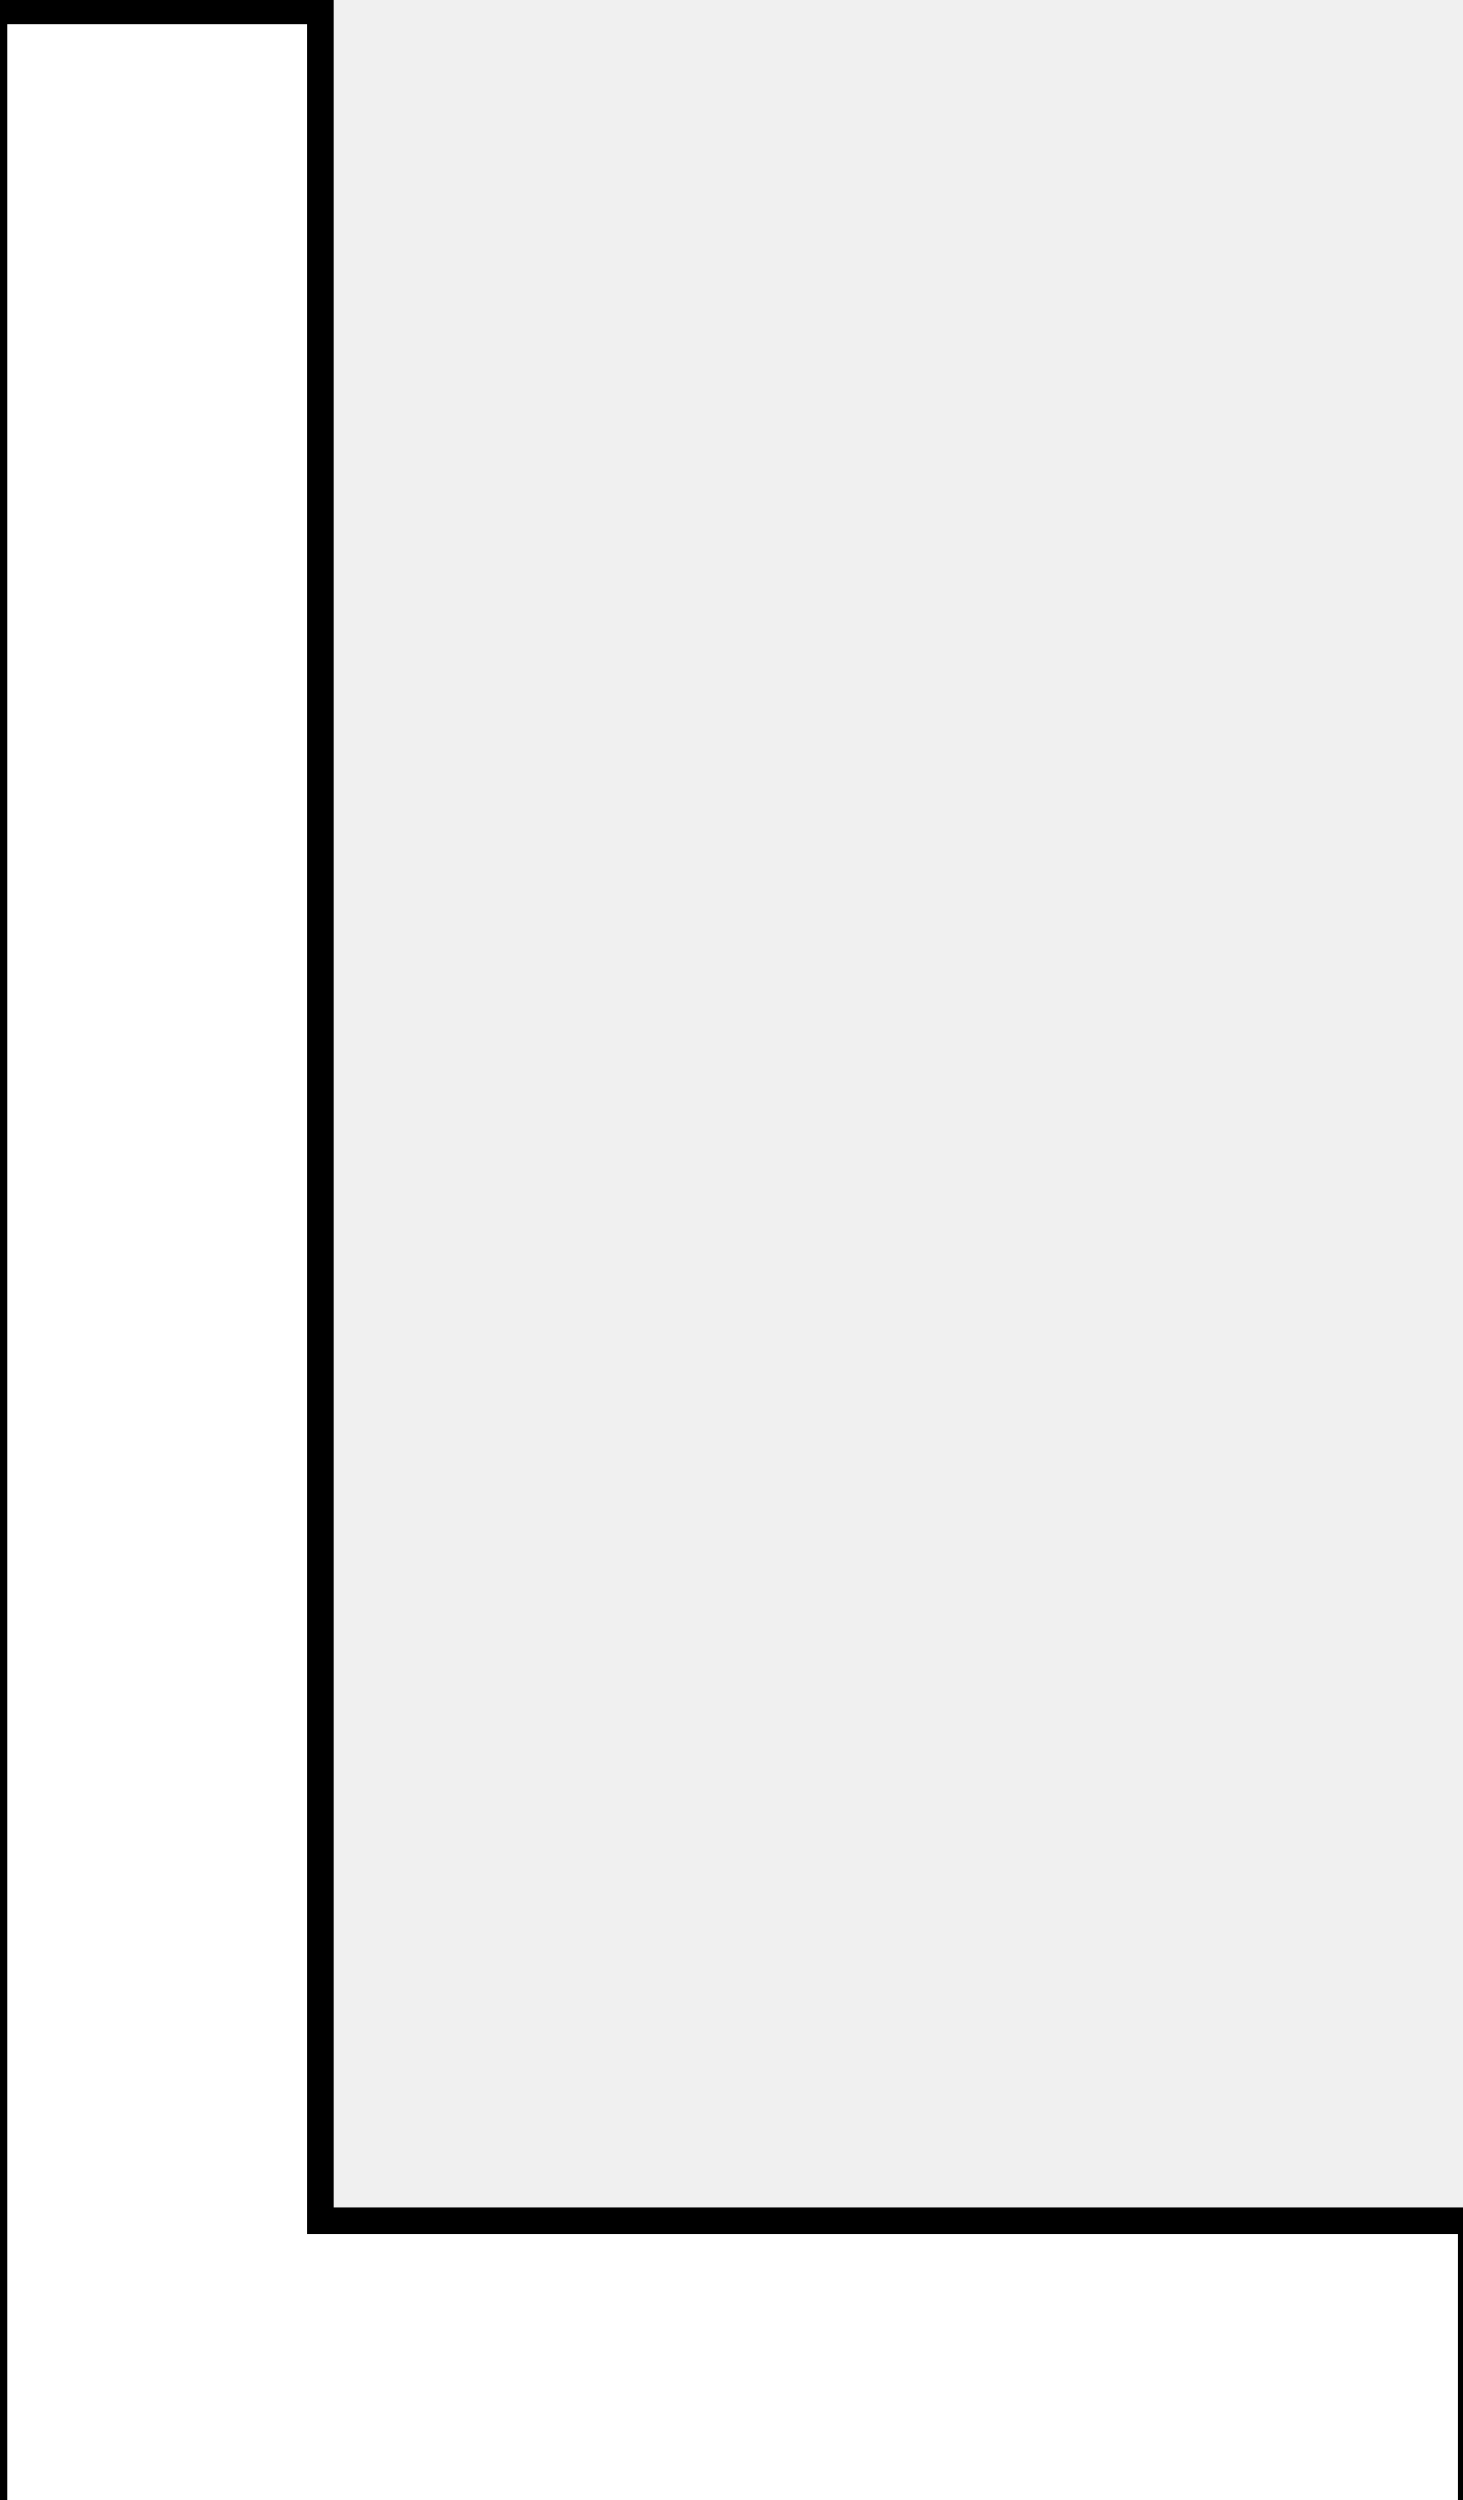
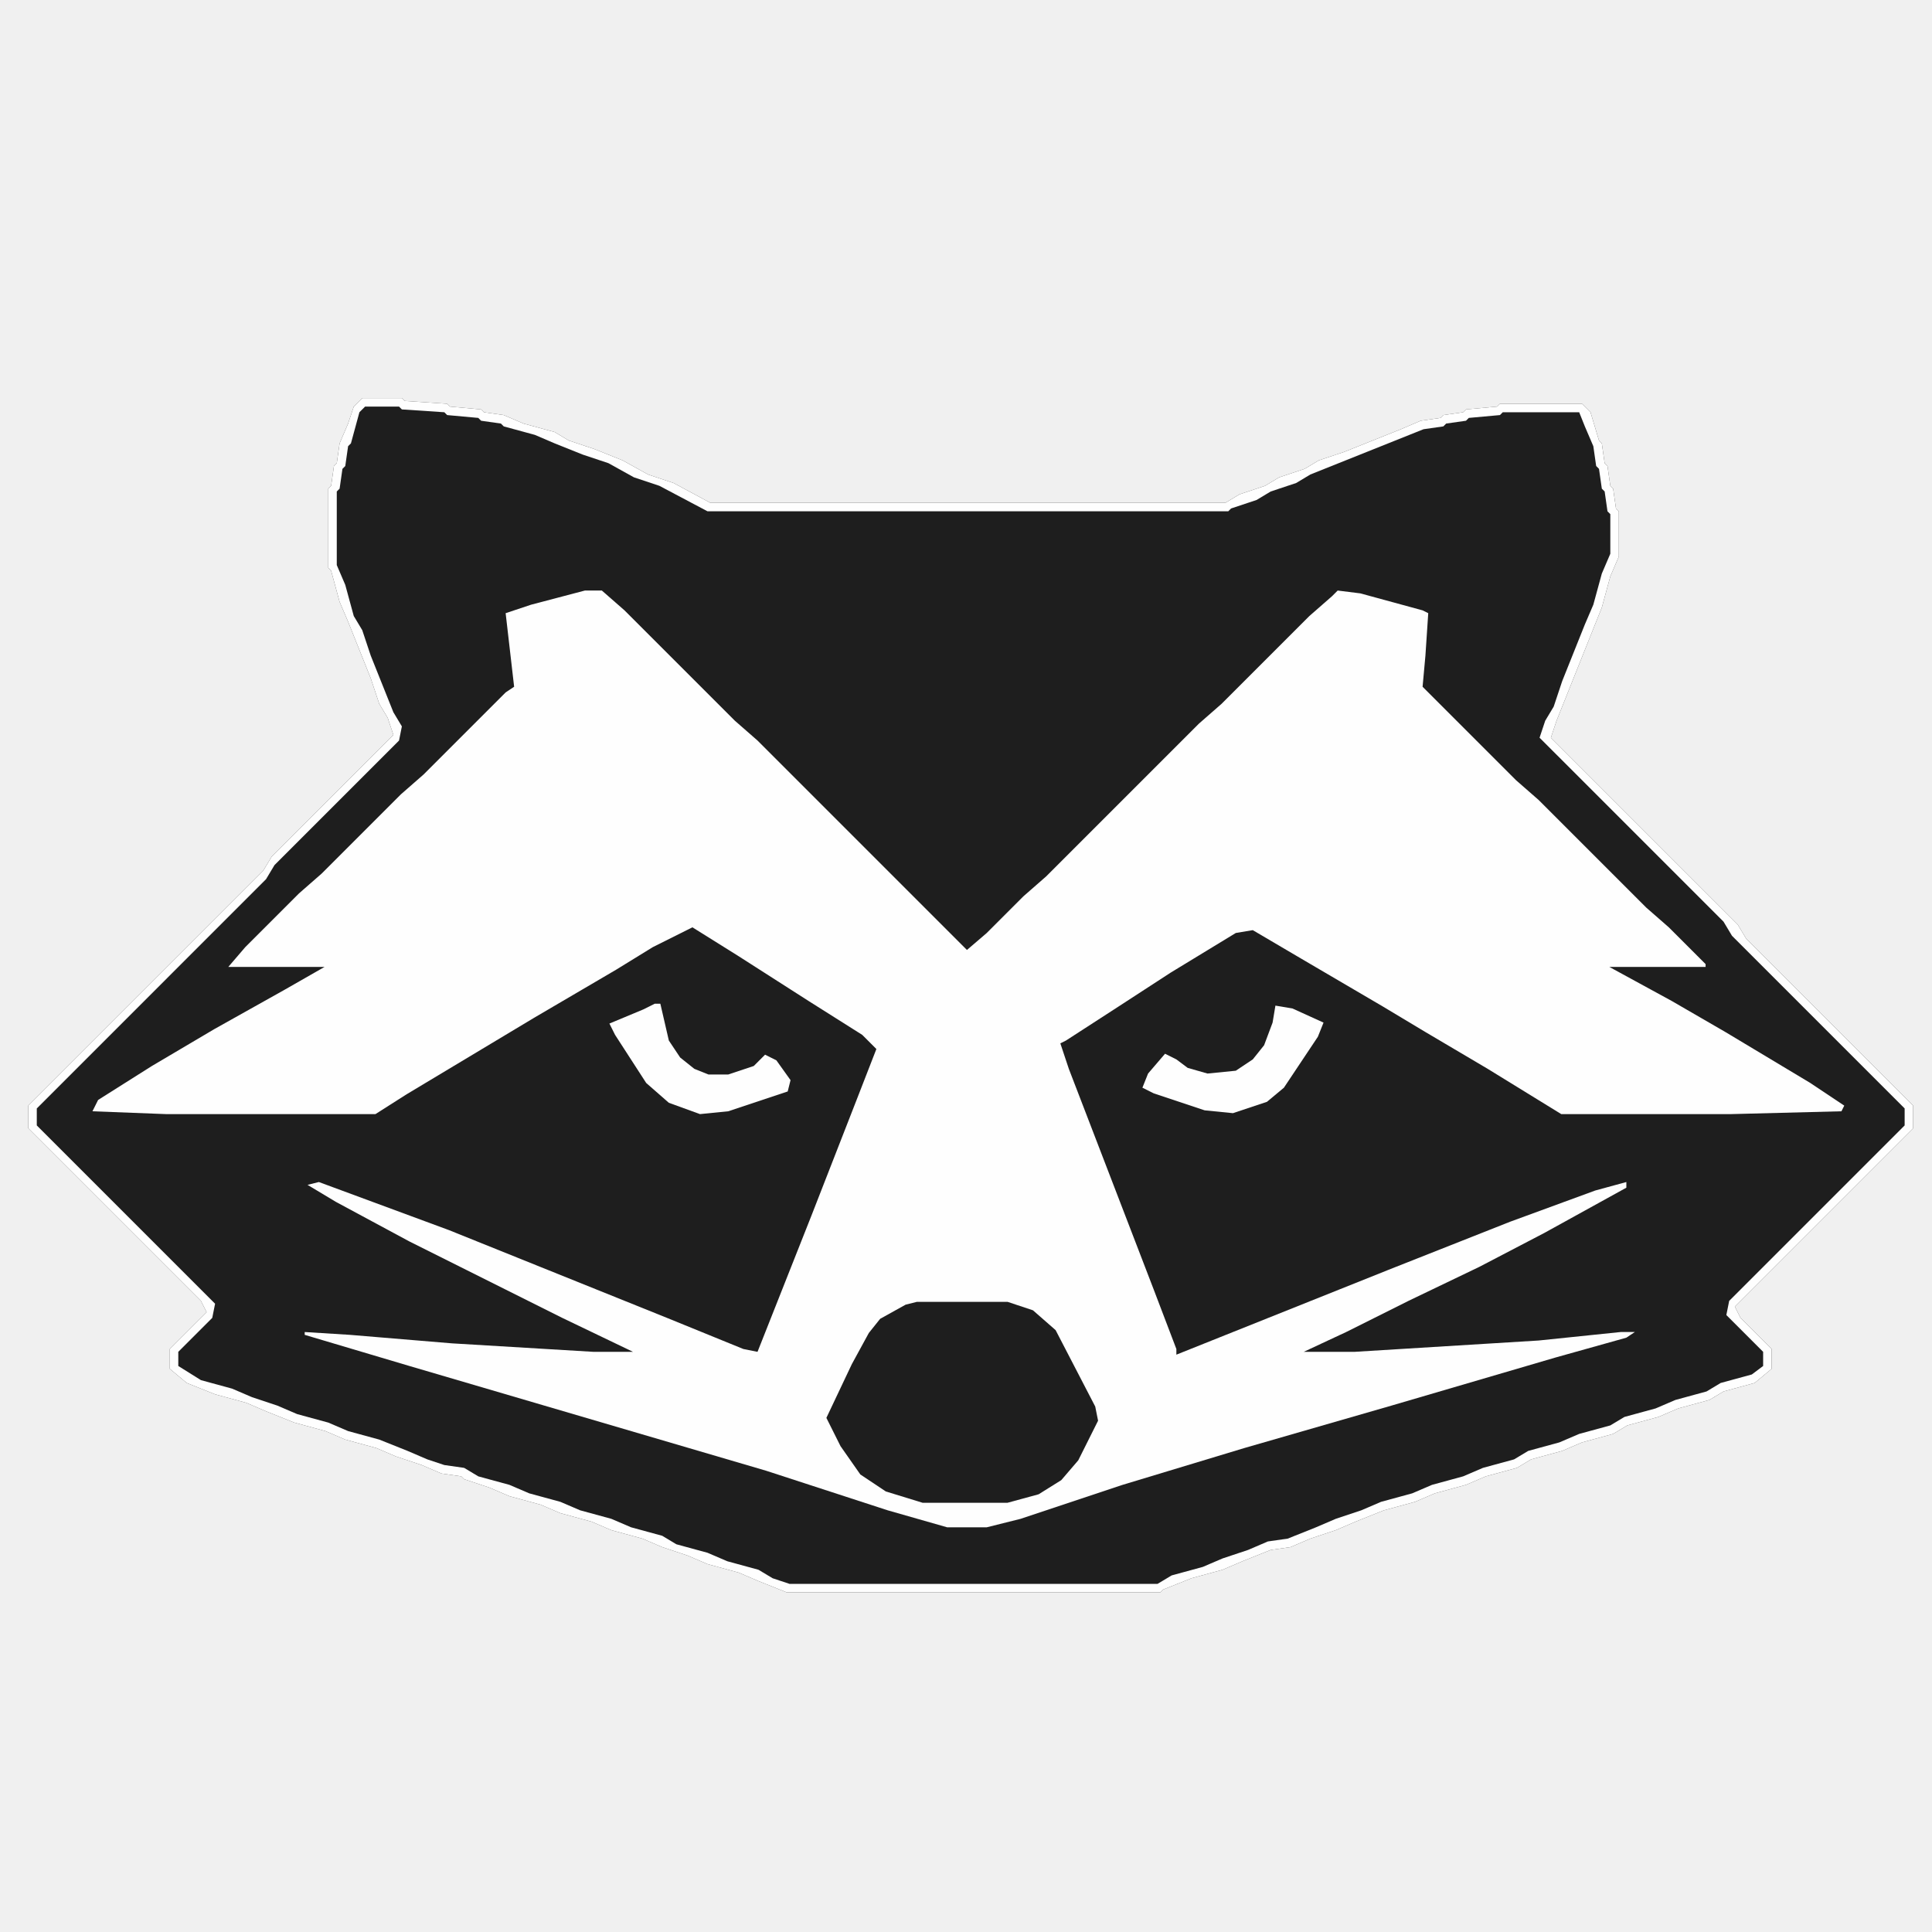
- <svg xmlns="http://www.w3.org/2000/svg" width="55" height="94" viewBox="0 0 55 94" fill="none">
-   <mask id="path-1-outside-1_1_2" maskUnits="userSpaceOnUse" x="-1" y="-1" width="57" height="96" fill="black">
-     <rect fill="white" x="-1" y="-1" width="57" height="96" />
-     <path d="M0.273 94V0.909H11.546V84H54.818V94H0.273Z" />
-   </mask>
-   <path d="M0.273 94V0.909H11.546V84H54.818V94H0.273Z" fill="white" />
-   <path d="M0.273 94H-0.727V95H0.273V94ZM0.273 0.909V-0.091H-0.727V0.909H0.273ZM11.546 0.909H12.546V-0.091H11.546V0.909ZM11.546 84H10.546V85H11.546V84ZM54.818 84H55.818V83H54.818V84ZM54.818 94V95H55.818V94H54.818ZM1.273 94V0.909H-0.727V94H1.273ZM0.273 1.909H11.546V-0.091H0.273V1.909ZM10.546 0.909V84H12.546V0.909H10.546ZM11.546 85H54.818V83H11.546V85ZM53.818 84V94H55.818V84H53.818ZM54.818 93H0.273V95H54.818V93Z" fill="black" mask="url(#path-1-outside-1_1_2)" />
+ <svg xmlns="http://www.w3.org/2000/svg" version="1.1" fill="#1E1E1E" viewBox="0 0 1024 1024" width="1280" height="1280">
+   <path transform="translate(192,211) scale(1.5, 1.5)" d="m0 0h14l1 1 15 1 1 1 11 1 1 1 7 1 7 3 11 3 5 3 9 3 10 4 9 5 9 3 13 7h182l5-3 9-3 5-3 9-3 5-3 9-3 20-8 7-3 7-1 1-1 7-1 1-1 11-1 1-1h29l3 3 3 10 1 1 1 7 1 1 1 7 1 1 1 7 1 1v16l-3 7-3 11-16 40-2 6 66 66 3 5 59 59v8l-63 63 2 4 11 11v7l-6 5-11 3-5 3-11 3-7 3-11 3-5 3-11 3-7 3-11 3-5 3-11 3-7 3-11 3-7 3-11 3-10 4-7 3-9 3-7 3-7 1-10 4-7 3-11 3-10 4-1 1h-132l-10-4-7-3-11-3-7-3-9-3-7-3-11-3-7-3-11-3-7-3-11-3-7-3-9-3-1-1-7-1-7-3-9-3-7-3-11-3-7-3-11-3-10-4-7-3-11-3-10-4-6-5v-7l13-13-2-4-61-61v-8l83-83 3-5 43-43-2-6-3-5-3-9-8-20-3-7-3-11-1-1v-28l1-1 1-7 1-1 1-7 3-7 2-6z" />
+   <path transform="translate(310,313) scale(1.5, 1.5)" d="m0 0h6l8 7 39 39 8 7 74 74 7-6 13-13 8-7 54-54 8-7 31-31 8-7 2-2 8 1 22 6 2 1-1 15-1 11 33 33 8 7 38 38 8 7 13 13v1h-34l22 12 19 11 30 18 12 8-1 2-39 1h-60l-26-16-22-13-15-9-29-17-17-10-6 1-23 14-20 13-17 11-2 1 3 9 30 78 8 21v2l75-30 43-17 30-11 11-3v2l-29 16-23 12-25 12-22 11-15 7h18l65-4 29-3h5l-3 2-25 7-58 17-52 15-43 13-36 12-12 3h-14l-21-6-43-14-126-37-37-11v-1l16 1 36 3 50 3h14l-25-12-54-27-26-14-10-6 4-1 46 17 77 31 27 11 5 1 19-48 16-41 7-18-5-5-19-12-25-16-16-10-14 7-13 8-29 17-45 27-11 7h-74l-26-1 2-4 19-12 22-13 25-14 14-8h-34l6-7 19-19 8-7 28-28 8-7 29-29 3-2-3-26 9-3z" fill="#FEFEFE" />
+   <path transform="translate(192,211) scale(1.5, 1.5)" d="m0 0h14l1 1 15 1 1 1 11 1 1 1 7 1 7 3 11 3 5 3 9 3 10 4 9 5 9 3 13 7h182l5-3 9-3 5-3 9-3 5-3 9-3 20-8 7-3 7-1 1-1 7-1 1-1 11-1 1-1h29l3 3 3 10 1 1 1 7 1 1 1 7 1 1 1 7 1 1v16l-3 7-3 11-16 40-2 6 66 66 3 5 59 59v8l-63 63 2 4 11 11v7l-6 5-11 3-5 3-11 3-7 3-11 3-5 3-11 3-7 3-11 3-5 3-11 3-7 3-11 3-7 3-11 3-10 4-7 3-9 3-7 3-7 1-10 4-7 3-11 3-10 4-1 1h-132l-10-4-7-3-11-3-7-3-9-3-7-3-11-3-7-3-11-3-7-3-11-3-7-3-9-3-1-1-7-1-7-3-9-3-7-3-11-3-7-3-11-3-10-4-7-3-11-3-10-4-6-5v-7l13-13-2-4-61-61v-8l83-83 3-5 43-43-2-6-3-5-3-9-8-20-3-7-3-11-1-1v-28l1-1 1-7 1-1 1-7 3-7 2-6zm1 3-2 2-3 11-1 1-1 7-1 1-1 7-1 1v26l3 7 3 11 3 5 3 9 8 20 3 5-1 5-44 44-3 5-81 81v6l63 63-1 5-12 12v5l8 5 11 3 7 3 9 3 7 3 11 3 7 3 11 3 10 4 7 3 6 2 7 1 5 3 11 3 7 3 11 3 7 3 11 3 7 3 11 3 5 3 11 3 7 3 11 3 5 3 6 2h130l5-3 11-3 7-3 9-3 7-3 7-1 10-4 7-3 9-3 7-3 11-3 7-3 11-3 7-3 11-3 5-3 11-3 7-3 11-3 5-3 11-3 7-3 11-3 5-3 11-3 4-3v-5l-13-13 1-5 62-62v-6l-61-61-3-5-65-65 2-6 3-5 3-9 8-20 3-7 3-11 3-7v-14l-1-1-1-7-1-1-1-7-1-1-1-7-3-7-2-5h-27l-1 1-11 1-1 1-7 1-1 1-7 1-40 16-5 3-9 3-5 3-9 3-1 1h-184l-17-9-9-3-9-5-9-3-10-4-7-3-11-3-1-1-7-1-1-1-11-1-1-1-15-1-1-1z" fill="#FEFEFE" />
+   <path transform="translate(486,690) scale(1.5, 1.5)" d="m0 0h32l9 3 8 7 14 27 1 5-7 14-6 7-8 5-11 3h-30l-13-4-9-6-7-10-5-10 9-19 6-11 4-5 9-5z" />
+   <path transform="translate(347,532) scale(1.5, 1.5)" d="m0 0h2l3 13 4 6 5 4 5 2h7l9-3 4-4 4 2 5 7-1 4-21 7-10 1-11-4-8-7-11-17-2-4 12-5z" fill="#FEFEFE" />
+   <path transform="translate(676,533) scale(1.5, 1.5)" d="m0 0 6 1 11 5-2 5-12 18-6 5-12 4-10-1-18-6-4-2 2-5 6-7 4 2 4 3 7 2 10-1 6-4 4-5 3-8z" fill="#FEFEFE" />
</svg>
